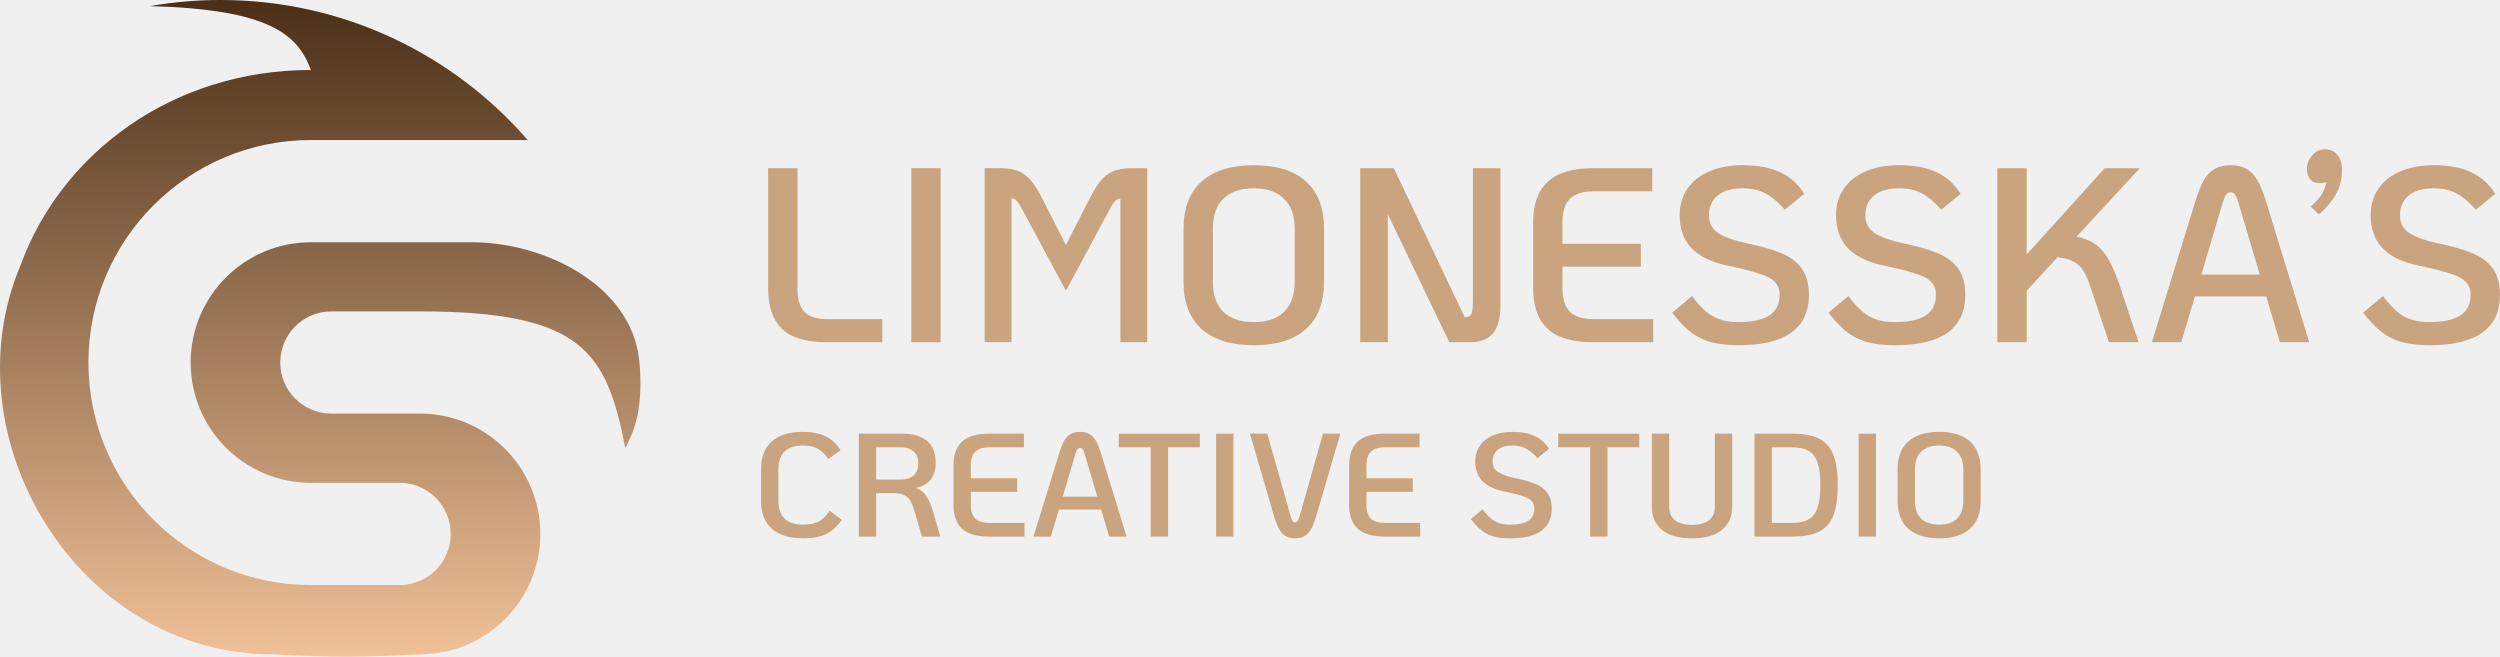
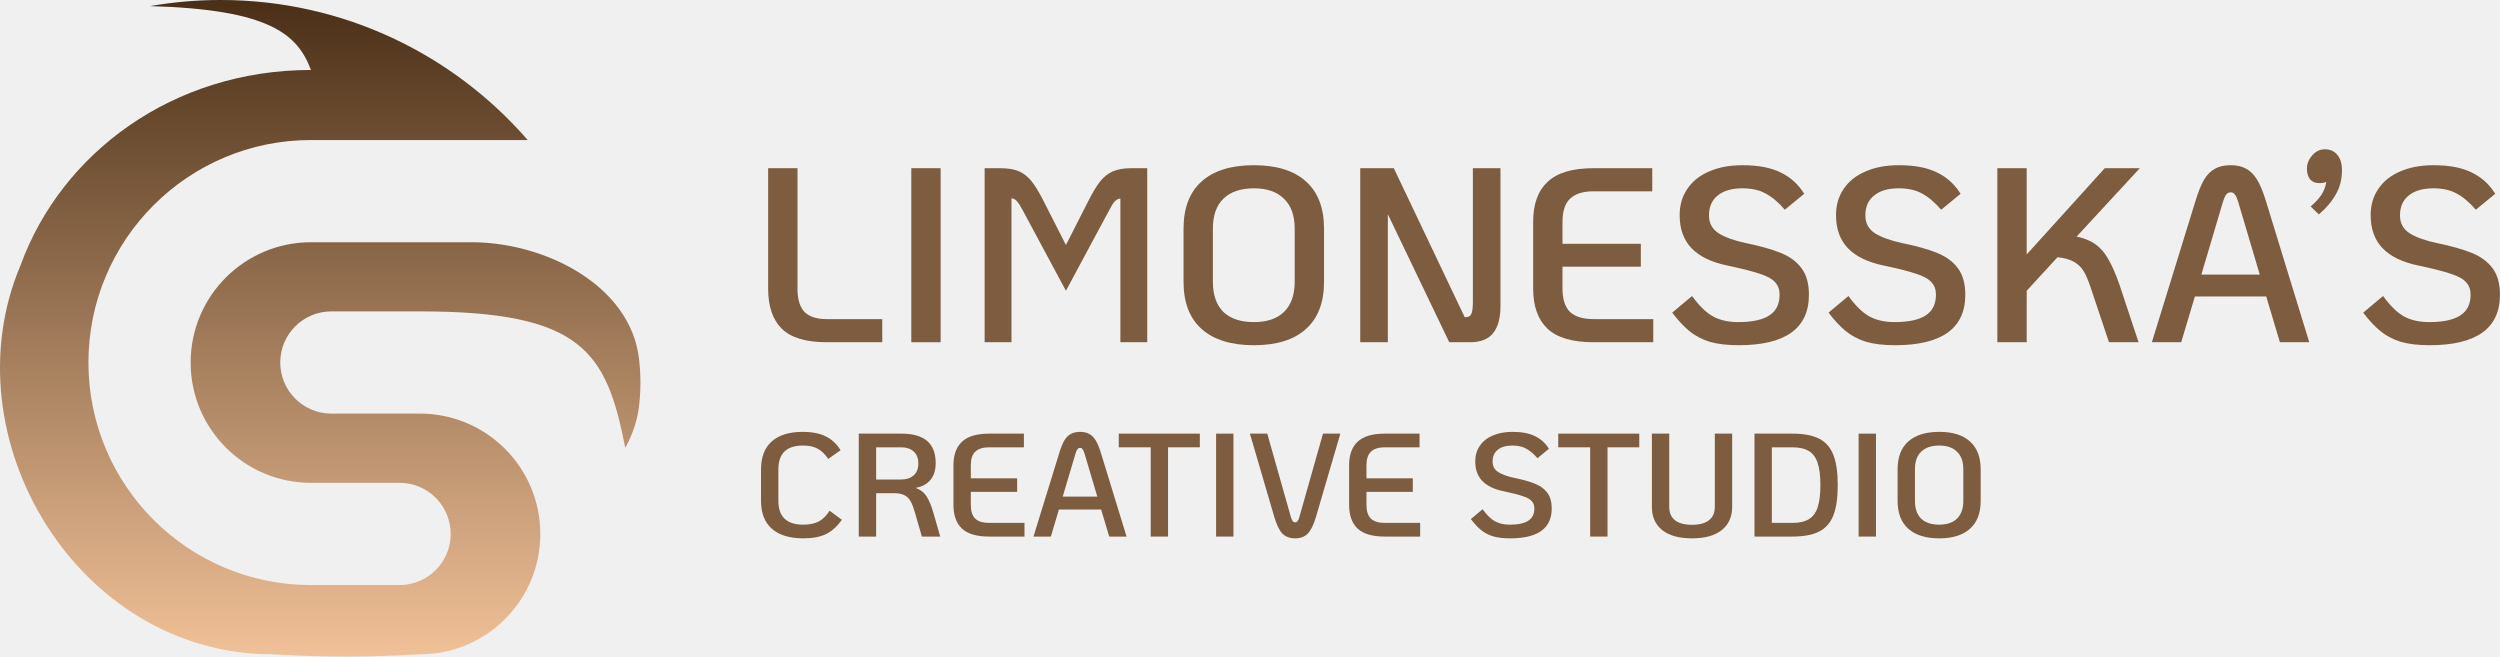
<svg xmlns="http://www.w3.org/2000/svg" width="14369" height="3774" viewBox="0 0 14369 3774" fill="none">
  <g clip-path="url(#clip0_681_2)">
    <path fill-rule="evenodd" clip-rule="evenodd" d="M3672.56 2337.69C3662.3 2421.85 3632.5 2503.79 3593.94 2574.59C3485.62 2023.12 3349.95 1789.72 2413.61 1789.72H1904.52C1742.27 1789.72 1610.75 1921.23 1610.75 2083.47C1610.75 2245.7 1742.27 2377.21 1904.52 2377.21H2413.61C2795.7 2377.21 3105.45 2686.94 3105.45 3069.01C3105.45 3451.08 2795.7 3760.81 2413.61 3760.81C2095.4 3777.59 1902.58 3779.19 1564.76 3760.81C445.608 3760.81 -300.801 2516.61 117.954 1524.81C353.503 878.037 994.989 402.166 1787.19 402.166C1710.18 197.612 1551.55 53.943 861.842 35.141C993.728 12.044 1129.42 0 1267.93 0C1972.62 0 2604.49 311.759 3033.12 804.867H1787.19C1080.83 804.867 508.229 1377.44 508.229 2083.73C508.229 2790.03 1080.83 3362.6 1787.19 3362.6H2296.55C2458.79 3362.6 2590.32 3231.09 2590.32 3068.86C2590.32 2906.62 2458.79 2775.11 2296.55 2775.11H1787.19C1405.33 2775.11 1095.77 2465.57 1095.77 2083.73C1095.77 1701.9 1405.33 1392.36 1787.19 1392.36H2711.39C3134.13 1392.36 3622.97 1640.75 3672.56 2060.54C3683.3 2151.43 3684.31 2241.33 3672.56 2337.69Z" fill="url(#paint0_linear_681_2)" />
-     <path d="M13964.2 1984.15C13898.5 1984.15 13842.8 1977.48 13797.1 1964.14C13752.3 1949.85 13713.7 1929.37 13681.3 1902.69C13648.9 1876.02 13616 1840.77 13582.7 1796.95L13697 1701.2C13736.1 1755.51 13775.1 1794.09 13814.2 1816.95C13854.2 1839.82 13903.8 1851.25 13962.8 1851.25C14042.8 1851.25 14102.4 1838.39 14141.4 1812.67C14180.5 1786.94 14200 1747.41 14200 1694.06C14200 1664.53 14191.5 1640.71 14174.3 1622.61C14158.1 1603.55 14129.1 1587.36 14087.1 1574.02C14046.2 1559.73 13984.7 1544.01 13902.8 1526.86C13809.4 1507.81 13739.9 1474.47 13694.2 1426.83C13648.4 1379.2 13625.6 1315.85 13625.6 1236.78C13625.6 1178.66 13640.3 1128.17 13669.9 1085.3C13699.4 1041.48 13741.3 1008.14 13795.6 985.272C13849.9 961.455 13913.8 949.547 13987.1 949.547C14076.7 949.547 14149.5 963.361 14205.7 990.988C14262.9 1018.62 14308.2 1059.58 14341.5 1113.88L14230 1205.34C14192.9 1162.47 14156.2 1131.51 14120 1112.45C14084.8 1092.45 14040 1082.44 13985.7 1082.44C13924.7 1082.44 13877.6 1096.26 13844.2 1123.89C13810.9 1150.56 13794.2 1188.67 13794.2 1238.21C13794.2 1282.98 13812.8 1317.28 13849.9 1341.09C13887.1 1363.96 13938.5 1382.54 14004.3 1396.83C14089 1413.97 14156.7 1433.03 14207.2 1453.99C14257.7 1473.99 14297.2 1503.05 14325.8 1541.15C14354.4 1579.26 14368.7 1630.23 14368.7 1694.06C14368.7 1887.45 14233.9 1984.15 13964.2 1984.15Z" fill="#C9A47E" />
-     <path d="M13362.1 858.094C13392.6 858.094 13416.4 868.573 13433.6 889.532C13451.7 910.491 13460.7 940.023 13460.7 978.13C13460.7 1029.57 13449.3 1075.3 13426.4 1115.31C13404.5 1155.33 13371.7 1194.39 13327.8 1232.49L13280.7 1186.76C13308.3 1162.95 13329.3 1140.08 13343.6 1118.17C13357.8 1095.31 13366.9 1071.02 13370.7 1045.29C13361.2 1050.06 13347.4 1052.44 13329.3 1052.44C13307.4 1052.44 13290.2 1045.29 13277.8 1031C13265.4 1015.76 13259.2 995.278 13259.2 969.556C13259.2 941.929 13269.2 916.683 13289.3 893.819C13309.3 870.002 13333.6 858.094 13362.1 858.094Z" fill="#C9A47E" />
-     <path d="M13025.4 1704.06H12615.3L12536.7 1967H12368.1L12618.2 1156.75C12634.4 1103.4 12651 1061.96 12668.2 1032.43C12686.3 1002.9 12707.3 981.938 12731.1 969.553C12754.9 956.216 12784.9 949.547 12821.1 949.547C12856.3 949.547 12885.9 956.216 12909.7 969.553C12933.5 981.938 12954.5 1002.9 12972.6 1032.43C12990.7 1061.96 13007.8 1103.4 13024 1156.75L13272.7 1967H13104L13025.4 1704.06ZM12988.3 1578.31L12864 1159.61C12858.2 1140.56 12852.1 1126.74 12845.4 1118.17C12839.7 1109.6 12831.6 1105.31 12821.1 1105.31C12810.6 1105.31 12802 1109.6 12795.4 1118.17C12788.7 1126.74 12782.5 1140.56 12776.8 1159.61L12652.5 1578.31H12988.3Z" fill="#C9A47E" />
-     <path d="M11935.8 1359.67C11980.6 1369.2 12017.3 1384.44 12045.8 1405.4C12074.4 1426.36 12098.7 1454.94 12118.7 1491.14C12139.7 1527.34 12160.6 1575.45 12181.6 1635.47L12291.6 1967H12121.6L12015.8 1651.19C12002.5 1611.18 11989.1 1580.21 11975.8 1558.3C11962.5 1536.39 11944.4 1518.77 11921.5 1505.43C11898.6 1492.09 11866.7 1483.04 11825.8 1478.28L11648.6 1671.19V1967H11479.9V966.695H11648.6V1462.56L12097.3 966.695H12298.8L11935.8 1359.67Z" fill="#C9A47E" />
-     <path d="M10891.3 1984.15C10825.6 1984.15 10769.9 1977.48 10724.1 1964.14C10679.4 1949.85 10640.8 1929.37 10608.4 1902.69C10576 1876.02 10543.1 1840.77 10509.8 1796.95L10624.1 1701.2C10663.2 1755.51 10702.2 1794.09 10741.3 1816.95C10781.3 1839.82 10830.8 1851.25 10889.9 1851.25C10969.9 1851.25 11029.5 1838.39 11068.5 1812.67C11107.6 1786.94 11127.1 1747.41 11127.1 1694.06C11127.1 1664.53 11118.5 1640.71 11101.4 1622.61C11085.2 1603.55 11056.1 1587.36 11014.2 1574.02C10973.3 1559.73 10911.8 1544.01 10829.9 1526.86C10736.5 1507.81 10667 1474.47 10621.2 1426.83C10575.5 1379.2 10552.7 1315.85 10552.7 1236.78C10552.7 1178.66 10567.4 1128.17 10597 1085.3C10626.5 1041.48 10668.4 1008.14 10722.7 985.272C10777 961.455 10840.8 949.547 10914.2 949.547C11003.7 949.547 11076.6 963.361 11132.8 990.988C11190 1018.62 11235.2 1059.58 11268.6 1113.88L11157.1 1205.34C11120 1162.47 11083.3 1131.51 11047.1 1112.45C11011.8 1092.45 10967.1 1082.44 10912.8 1082.44C10851.8 1082.44 10804.6 1096.26 10771.3 1123.89C10737.9 1150.56 10721.3 1188.67 10721.3 1238.21C10721.3 1282.98 10739.9 1317.28 10777 1341.09C10814.2 1363.96 10865.6 1382.54 10931.3 1396.83C11016.1 1413.97 11083.8 1433.03 11134.3 1453.99C11184.7 1473.99 11224.3 1503.05 11252.9 1541.15C11281.4 1579.26 11295.7 1630.23 11295.7 1694.06C11295.7 1887.45 11160.9 1984.15 10891.3 1984.15Z" fill="#C9A47E" />
-     <path d="M9992.62 1984.15C9926.89 1984.15 9871.16 1977.48 9825.43 1964.14C9780.65 1949.85 9742.07 1929.37 9709.68 1902.69C9677.29 1876.02 9644.42 1840.77 9611.08 1796.95L9725.4 1701.2C9764.46 1755.51 9803.52 1794.09 9842.58 1816.95C9882.59 1839.82 9932.13 1851.25 9991.19 1851.25C10071.2 1851.25 10130.8 1838.39 10169.8 1812.67C10208.9 1786.94 10228.4 1747.41 10228.4 1694.06C10228.4 1664.53 10219.8 1640.71 10202.7 1622.61C10186.5 1603.55 10157.4 1587.36 10115.5 1574.02C10074.6 1559.73 10013.1 1544.01 9931.17 1526.86C9837.81 1507.81 9768.27 1474.47 9722.54 1426.83C9676.81 1379.2 9653.95 1315.85 9653.95 1236.78C9653.95 1178.66 9668.71 1128.17 9698.25 1085.3C9727.78 1041.48 9769.7 1008.14 9824 985.272C9878.3 961.455 9942.13 949.547 10015.5 949.547C10105 949.547 10177.9 963.361 10234.1 990.988C10291.3 1018.62 10336.5 1059.58 10369.9 1113.88L10258.4 1205.34C10221.3 1162.47 10184.6 1131.51 10148.4 1112.45C10113.1 1092.45 10068.4 1082.44 10014.1 1082.44C9953.09 1082.44 9905.93 1096.26 9872.59 1123.89C9839.24 1150.56 9822.57 1188.67 9822.57 1238.21C9822.57 1282.98 9841.15 1317.28 9878.3 1341.09C9915.46 1363.96 9966.9 1382.54 10032.6 1396.83C10117.4 1413.97 10185.1 1433.03 10235.6 1453.99C10286 1473.99 10325.6 1503.05 10354.2 1541.15C10382.7 1579.26 10397 1630.23 10397 1694.06C10397 1887.45 10262.2 1984.15 9992.62 1984.15Z" fill="#C9A47E" />
-     <path d="M9159.29 1967C9038.31 1967 8950.18 1941.28 8894.93 1889.83C8839.67 1837.44 8812.05 1760.75 8812.05 1659.76V1273.93C8812.05 1172.95 8839.67 1096.73 8894.93 1045.29C8950.18 992.894 9038.31 966.695 9159.29 966.695H9496.54V1099.59H9159.29C9098.32 1099.59 9053.07 1113.88 9023.54 1142.46C8994.96 1170.09 8980.67 1213.91 8980.67 1273.93V1401.11H9430.81V1532.58H8980.67V1659.76C8980.67 1719.78 8994.96 1764.08 9023.54 1792.66C9053.07 1820.29 9098.32 1834.1 9159.29 1834.1H9502.26V1967H9159.29Z" fill="#C9A47E" />
-     <path d="M8624.08 966.695V1759.79C8624.08 1828.38 8609.79 1880.31 8581.21 1915.55C8553.59 1949.85 8509.29 1967 8448.32 1967H8329.71L7976.74 1231.06V1967H7818.12V966.695H8011.04L8418.31 1822.67H8425.45C8440.69 1822.67 8451.17 1816.48 8456.89 1804.09C8462.61 1790.75 8465.46 1767.89 8465.46 1735.5V966.695H8624.08Z" fill="#C9A47E" />
-     <path d="M7206.99 1984.15C7076.47 1984.15 6976.44 1953.18 6906.9 1891.26C6837.35 1829.34 6802.58 1738.83 6802.58 1619.75V1313.94C6802.58 1194.86 6837.35 1104.36 6906.9 1042.43C6976.44 980.509 7076.47 949.547 7206.99 949.547C7337.5 949.547 7437.06 980.509 7505.65 1042.43C7575.19 1104.36 7609.97 1194.86 7609.97 1313.94V1619.75C7609.97 1738.83 7575.19 1829.34 7505.65 1891.26C7437.06 1953.18 7337.5 1984.15 7206.99 1984.15ZM7206.99 1851.25C7282.25 1851.25 7339.88 1831.72 7379.9 1792.66C7420.86 1752.65 7441.34 1695.01 7441.34 1619.75V1313.94C7441.34 1238.68 7420.86 1181.52 7379.9 1142.46C7339.88 1102.45 7282.25 1082.44 7206.99 1082.44C7130.77 1082.44 7072.18 1102.45 7031.22 1142.46C6991.21 1181.52 6971.2 1238.68 6971.2 1313.94V1619.75C6971.2 1695.01 6991.21 1752.65 7031.22 1792.66C7072.18 1831.72 7130.77 1851.25 7206.99 1851.25Z" fill="#C9A47E" />
-     <path d="M5659.27 966.695H5749.29C5794.07 966.695 5830.27 972.888 5857.9 985.272C5885.52 997.657 5909.82 1017.19 5930.78 1043.86C5951.74 1070.54 5975.08 1109.6 6000.8 1161.04L6126.55 1408.26L6252.3 1161.04C6278.02 1109.6 6301.36 1070.54 6322.32 1043.86C6343.28 1017.19 6367.58 997.657 6395.2 985.272C6422.83 972.888 6459.03 966.695 6503.81 966.695H6593.83V1967H6439.5V1141.03C6427.12 1141.99 6416.16 1147.7 6406.63 1158.18C6398.06 1167.71 6387.58 1184.38 6375.2 1208.2L6126.55 1671.19L5877.9 1208.2C5864.57 1183.43 5853.61 1166.28 5845.04 1156.75C5836.46 1146.27 5825.98 1140.56 5813.6 1139.6V1967H5659.27V966.695Z" fill="#C9A47E" />
-     <path d="M5237.82 966.695H5406.44V1967H5237.82V966.695Z" fill="#C9A47E" />
-     <path d="M4750.84 1967C4632.71 1967 4546.97 1941.28 4493.62 1889.83C4441.22 1837.44 4415.02 1760.75 4415.02 1659.76V966.695H4583.65V1659.76C4583.65 1719.78 4596.98 1764.08 4623.66 1792.66C4651.29 1820.29 4693.68 1834.1 4750.84 1834.1H5070.94V1967H4750.84Z" fill="#C9A47E" />
-     <path d="M11145.8 3094.14C11068.6 3094.14 11009.4 3075.83 10968.3 3039.2C10927.1 3002.57 10906.6 2949.04 10906.6 2878.6V2697.72C10906.6 2627.28 10927.1 2573.75 10968.3 2537.12C11009.4 2500.49 11068.6 2482.18 11145.8 2482.18C11223 2482.18 11281.8 2500.49 11322.4 2537.12C11363.6 2573.75 11384.1 2627.28 11384.1 2697.72V2878.6C11384.1 2949.04 11363.6 3002.57 11322.4 3039.2C11281.8 3075.83 11223 3094.14 11145.8 3094.14ZM11145.8 3015.53C11190.3 3015.53 11224.4 3003.98 11248 2980.88C11272.3 2957.21 11284.4 2923.12 11284.4 2878.6V2697.72C11284.4 2653.2 11272.3 2619.39 11248 2596.29C11224.4 2572.62 11190.3 2560.79 11145.8 2560.79C11100.7 2560.79 11066 2572.62 11041.8 2596.29C11018.1 2619.39 11006.3 2653.2 11006.3 2697.72V2878.6C11006.3 2923.12 11018.1 2957.21 11041.8 2980.88C11066 3003.98 11100.7 3015.53 11145.8 3015.53Z" fill="#C9A47E" />
-     <path d="M10682.6 2492.33H10782.4V3084H10682.6V2492.33Z" fill="#C9A47E" />
-     <path d="M10084.2 2492.33H10301.4C10366.2 2492.33 10417.5 2501.91 10455.3 2521.07C10493 2540.23 10520.3 2571.22 10537.2 2614.04C10554.1 2656.31 10562.6 2714.35 10562.6 2788.17C10562.6 2861.98 10554.1 2920.31 10537.2 2963.13C10520.3 3005.4 10493 3036.11 10455.3 3055.27C10417.5 3074.42 10366.2 3084 10301.4 3084H10084.2V2492.33ZM10301.4 3005.4C10341.4 3005.4 10373 2998.35 10396.1 2984.26C10419.8 2970.18 10436.7 2947.64 10446.8 2916.64C10457.5 2885.09 10462.9 2842.26 10462.9 2788.17C10462.9 2734.07 10457.5 2691.53 10446.8 2660.53C10436.7 2628.98 10419.8 2606.16 10396.1 2592.07C10373 2577.98 10341.4 2570.94 10301.4 2570.94H10183.9V3005.4H10301.4Z" fill="#C9A47E" />
-     <path d="M9725.08 3094.15C9650.7 3094.15 9593.5 3078.37 9553.5 3046.81C9514.05 3014.69 9494.33 2970.18 9494.33 2913.26V2492.33H9594.07V2913.26C9594.07 2947.07 9605.06 2972.71 9627.03 2990.18C9649.57 3007.65 9682.26 3016.38 9725.08 3016.38C9767.91 3016.38 9800.31 3007.65 9822.29 2990.18C9844.83 2972.71 9856.1 2947.07 9856.1 2913.26V2492.33H9955.83V2913.26C9955.83 2970.18 9935.83 3014.69 9895.82 3046.81C9856.38 3078.37 9799.46 3094.15 9725.08 3094.15Z" fill="#C9A47E" />
-     <path d="M9139.59 2570.94H8956.17V2492.33H9421.9V2570.94H9239.33V3084H9139.59V2570.94Z" fill="#C9A47E" />
-     <path d="M8679.46 3094.14C8640.58 3094.14 8607.62 3090.2 8580.57 3082.31C8554.08 3073.86 8531.26 3061.74 8512.1 3045.96C8492.94 3030.18 8473.5 3009.33 8453.78 2983.41L8521.4 2926.78C8544.5 2958.9 8567.61 2981.72 8590.71 2995.25C8614.38 3008.77 8643.68 3015.53 8678.62 3015.53C8725.95 3015.53 8761.17 3007.93 8784.27 2992.71C8807.38 2977.5 8818.93 2954.11 8818.93 2922.56C8818.93 2905.09 8813.86 2891 8803.71 2880.29C8794.14 2869.02 8776.95 2859.44 8752.15 2851.55C8727.92 2843.1 8691.58 2833.8 8643.12 2823.66C8587.89 2812.39 8546.76 2792.67 8519.71 2764.49C8492.66 2736.32 8479.14 2698.85 8479.14 2652.08C8479.14 2617.7 8487.87 2587.84 8505.34 2562.48C8522.81 2536.56 8547.6 2516.83 8579.72 2503.31C8611.84 2489.22 8649.6 2482.18 8692.99 2482.18C8745.96 2482.18 8789.06 2490.35 8822.31 2506.69C8856.12 2523.03 8882.89 2547.26 8902.61 2579.38L8836.68 2633.48C8814.7 2608.12 8793.01 2589.81 8771.6 2578.54C8750.75 2566.7 8724.26 2560.79 8692.14 2560.79C8656.08 2560.79 8628.18 2568.96 8608.46 2585.3C8588.74 2601.08 8578.88 2623.62 8578.88 2652.92C8578.88 2679.4 8589.87 2699.69 8611.84 2713.78C8633.82 2727.3 8664.25 2738.29 8703.13 2746.74C8753.28 2756.89 8793.29 2768.16 8823.16 2780.55C8853.02 2792.39 8876.41 2809.57 8893.31 2832.11C8910.22 2854.65 8918.67 2884.8 8918.67 2922.56C8918.67 3036.95 8838.93 3094.14 8679.46 3094.14Z" fill="#C9A47E" />
-     <path d="M7959.56 3084C7888 3084 7835.87 3068.79 7803.19 3038.36C7770.51 3007.37 7754.16 2962.01 7754.16 2902.27V2674.06C7754.16 2614.33 7770.51 2569.25 7803.19 2538.82C7835.87 2507.82 7888 2492.33 7959.56 2492.33H8159.04V2570.94H7959.56C7923.5 2570.94 7896.73 2579.39 7879.26 2596.29C7862.36 2612.64 7853.9 2638.56 7853.9 2674.06V2749.28H8120.16V2827.05H7853.9V2902.27C7853.9 2937.78 7862.36 2963.98 7879.26 2980.88C7896.73 2997.22 7923.5 3005.4 7959.56 3005.4H8162.42V3084H7959.56Z" fill="#C9A47E" />
-     <path d="M7444.29 3094.15C7413.3 3094.15 7388.79 3085.13 7370.75 3067.1C7353.29 3049.07 7337.79 3017.23 7324.26 2971.59L7183.95 2492.33H7283.69L7418.93 2969.89C7422.31 2981.16 7425.69 2989.34 7429.08 2994.41C7433.02 2999.48 7438.09 3002.01 7444.29 3002.01C7449.93 3002.01 7454.72 2999.48 7458.66 2994.41C7462.6 2989.34 7465.99 2981.16 7468.8 2969.89L7604.04 2492.33H7703.78L7563.47 2971.59C7549.95 3017.23 7534.17 3049.07 7516.14 3067.1C7498.67 3085.13 7474.72 3094.15 7444.29 3094.15Z" fill="#C9A47E" />
-     <path d="M6989.61 2492.33H7089.35V3084H6989.61V2492.33Z" fill="#C9A47E" />
-     <path d="M6613.75 2570.94H6430.33V2492.33H6896.06V2570.94H6713.49V3084H6613.75V2570.94Z" fill="#C9A47E" />
-     <path d="M6328.83 2928.47H6086.24L6039.76 3084H5940.02L6087.93 2604.74C6097.51 2573.18 6107.38 2548.67 6117.52 2531.2C6128.22 2513.74 6140.62 2501.34 6154.71 2494.01C6168.8 2486.12 6186.55 2482.18 6207.96 2482.18C6228.81 2482.18 6246.28 2486.12 6260.37 2494.01C6274.45 2501.34 6286.85 2513.74 6297.56 2531.2C6308.26 2548.67 6318.41 2573.18 6327.99 2604.74L6475.06 3084H6375.32L6328.83 2928.47ZM6306.85 2854.09L6233.32 2606.43C6229.94 2595.16 6226.27 2586.99 6222.33 2581.92C6218.95 2576.85 6214.16 2574.31 6207.96 2574.31C6201.76 2574.31 6196.69 2576.85 6192.75 2581.92C6188.8 2586.99 6185.14 2595.16 6181.76 2606.43L6108.22 2854.09H6306.85Z" fill="#C9A47E" />
-     <path d="M5685.47 3084C5613.91 3084 5561.79 3068.79 5529.1 3038.36C5496.42 3007.37 5480.08 2962.01 5480.08 2902.27V2674.06C5480.08 2614.33 5496.42 2569.25 5529.1 2538.82C5561.79 2507.82 5613.91 2492.33 5685.47 2492.33H5884.95V2570.94H5685.47C5649.41 2570.94 5622.64 2579.39 5605.18 2596.29C5588.27 2612.64 5579.82 2638.56 5579.82 2674.06V2749.28H5846.07V2827.05H5579.82V2902.27C5579.82 2937.78 5588.27 2963.98 5605.18 2980.88C5622.64 2997.22 5649.41 3005.4 5685.47 3005.4H5888.33V3084H5685.47Z" fill="#C9A47E" />
-     <path d="M5404.19 3084H5298.53L5258.81 2946.23C5250.92 2918.62 5242.75 2897.2 5234.3 2881.99C5225.84 2866.21 5214.01 2854.38 5198.79 2846.49C5184.14 2838.6 5164.14 2834.65 5138.78 2834.65H5035.66V3084H4935.92V2492.33H5180.2C5246.69 2492.33 5296.28 2506.42 5328.96 2534.59C5361.65 2562.77 5377.99 2605.31 5377.99 2662.22C5377.99 2702.23 5367.84 2734.35 5347.56 2758.58C5327.27 2782.81 5298.82 2798.03 5262.19 2804.23C5289.8 2813.81 5310.93 2830.15 5325.58 2853.25C5340.23 2876.35 5353.19 2907.35 5364.46 2946.23L5404.19 3084ZM5180.2 2756.05C5209.5 2756.05 5233.17 2748.16 5251.2 2732.38C5269.23 2716.6 5278.25 2693.78 5278.25 2663.91C5278.25 2633.48 5269.23 2610.38 5251.2 2594.6C5233.17 2578.83 5209.5 2570.94 5180.2 2570.94H5035.66V2756.05H5180.2Z" fill="#C9A47E" />
-     <path d="M4617.46 3094.14C4538.57 3094.14 4478.27 3075.83 4436.57 3039.2C4394.87 3002.57 4374.02 2949.04 4374.02 2878.6V2697.72C4374.02 2627.28 4394.59 2573.75 4435.73 2537.12C4476.86 2500.49 4536.31 2482.18 4614.07 2482.18C4667.61 2482.18 4711.84 2490.91 4746.78 2508.38C4781.72 2525.85 4809.89 2552.34 4831.3 2587.84L4760.3 2637.71C4742.27 2610.66 4722.27 2591.22 4700.29 2579.38C4678.88 2566.99 4650.42 2560.79 4614.92 2560.79C4520.82 2560.79 4473.76 2606.43 4473.76 2697.72V2878.6C4473.76 2969.89 4521.38 3015.53 4616.61 3015.53C4654.36 3015.53 4684.79 3009.05 4707.9 2996.09C4731 2983.13 4751.01 2962.85 4767.91 2935.23L4838.91 2987.64C4812.43 3024.83 4782.56 3051.88 4749.31 3068.78C4716.07 3085.69 4672.12 3094.14 4617.46 3094.14Z" fill="#C9A47E" />
+     <path d="M13964.2 1984.15C13898.5 1984.15 13842.8 1977.48 13797.1 1964.14C13752.3 1949.85 13713.7 1929.37 13681.3 1902.69C13648.9 1876.02 13616 1840.77 13582.7 1796.95L13697 1701.2C13736.1 1755.51 13775.1 1794.09 13814.2 1816.95C13854.2 1839.82 13903.8 1851.25 13962.8 1851.25C14042.8 1851.25 14102.4 1838.39 14141.4 1812.67C14180.5 1786.94 14200 1747.41 14200 1694.06C14200 1664.53 14191.5 1640.71 14174.3 1622.61C14158.1 1603.55 14129.1 1587.36 14087.1 1574.02C14046.2 1559.73 13984.7 1544.01 13902.8 1526.86C13809.4 1507.81 13739.9 1474.47 13694.2 1426.83C13648.4 1379.2 13625.6 1315.85 13625.6 1236.78C13625.6 1178.66 13640.3 1128.17 13669.9 1085.3C13699.4 1041.48 13741.3 1008.14 13795.6 985.272C13849.9 961.455 13913.8 949.547 13987.1 949.547C14076.7 949.547 14149.5 963.361 14205.7 990.988C14262.9 1018.62 14308.2 1059.58 14341.5 1113.88L14230 1205.34C14192.9 1162.47 14156.2 1131.51 14120 1112.45C14084.8 1092.45 14040 1082.44 13985.7 1082.44C13924.7 1082.44 13877.6 1096.26 13844.2 1123.89C13810.9 1150.56 13794.2 1188.67 13794.2 1238.21C13794.2 1282.98 13812.8 1317.28 13849.9 1341.09C13887.1 1363.96 13938.5 1382.54 14004.3 1396.83C14089 1413.97 14156.7 1433.03 14207.2 1453.99C14257.7 1473.99 14297.2 1503.05 14325.8 1541.15C14354.4 1579.26 14368.7 1630.23 14368.7 1694.06C14368.7 1887.45 14233.9 1984.15 13964.2 1984.15Z" fill="#7D5C3F" />
+     <path d="M13362.1 858.094C13392.6 858.094 13416.4 868.573 13433.6 889.532C13451.7 910.491 13460.7 940.023 13460.7 978.13C13460.7 1029.57 13449.3 1075.3 13426.4 1115.31C13404.5 1155.33 13371.7 1194.39 13327.8 1232.49L13280.7 1186.76C13308.3 1162.95 13329.3 1140.08 13343.6 1118.17C13357.8 1095.31 13366.9 1071.02 13370.7 1045.29C13361.2 1050.06 13347.4 1052.44 13329.3 1052.44C13307.4 1052.44 13290.2 1045.29 13277.8 1031C13265.4 1015.76 13259.2 995.278 13259.2 969.556C13259.2 941.929 13269.2 916.683 13289.3 893.819C13309.3 870.002 13333.6 858.094 13362.1 858.094Z" fill="#7D5C3F" />
+     <path d="M13025.4 1704.06H12615.3L12536.7 1967H12368.1L12618.2 1156.75C12634.4 1103.4 12651 1061.96 12668.2 1032.43C12686.3 1002.9 12707.3 981.938 12731.1 969.553C12754.9 956.216 12784.9 949.547 12821.1 949.547C12856.3 949.547 12885.9 956.216 12909.7 969.553C12933.5 981.938 12954.5 1002.9 12972.6 1032.43C12990.7 1061.96 13007.8 1103.4 13024 1156.75L13272.7 1967H13104L13025.4 1704.06ZM12988.3 1578.31L12864 1159.61C12858.2 1140.56 12852.1 1126.74 12845.4 1118.17C12839.7 1109.6 12831.6 1105.31 12821.1 1105.31C12810.6 1105.31 12802 1109.6 12795.4 1118.17C12788.7 1126.74 12782.5 1140.56 12776.8 1159.61L12652.5 1578.31H12988.3Z" fill="#7D5C3F" />
+     <path d="M11935.8 1359.67C11980.6 1369.2 12017.3 1384.44 12045.8 1405.4C12074.4 1426.36 12098.7 1454.94 12118.7 1491.14C12139.7 1527.34 12160.6 1575.45 12181.6 1635.47L12291.6 1967H12121.6L12015.8 1651.19C12002.5 1611.18 11989.1 1580.21 11975.8 1558.3C11962.5 1536.39 11944.4 1518.77 11921.5 1505.43C11898.6 1492.09 11866.7 1483.04 11825.8 1478.28L11648.6 1671.19V1967H11479.9V966.695H11648.6V1462.56L12097.3 966.695H12298.8L11935.8 1359.67Z" fill="#7D5C3F" />
+     <path d="M10891.3 1984.15C10825.6 1984.15 10769.9 1977.48 10724.1 1964.14C10679.4 1949.85 10640.8 1929.37 10608.4 1902.69C10576 1876.02 10543.1 1840.77 10509.8 1796.95L10624.1 1701.2C10663.2 1755.51 10702.2 1794.09 10741.3 1816.95C10781.3 1839.82 10830.8 1851.25 10889.9 1851.25C10969.9 1851.25 11029.5 1838.39 11068.5 1812.67C11107.6 1786.94 11127.1 1747.41 11127.1 1694.06C11127.1 1664.53 11118.5 1640.71 11101.4 1622.61C11085.2 1603.55 11056.1 1587.36 11014.2 1574.02C10973.3 1559.73 10911.8 1544.01 10829.9 1526.86C10736.5 1507.81 10667 1474.47 10621.2 1426.83C10575.5 1379.2 10552.7 1315.85 10552.7 1236.78C10552.7 1178.66 10567.4 1128.17 10597 1085.3C10626.5 1041.48 10668.4 1008.14 10722.7 985.272C10777 961.455 10840.8 949.547 10914.2 949.547C11003.7 949.547 11076.6 963.361 11132.8 990.988C11190 1018.62 11235.2 1059.58 11268.6 1113.88L11157.1 1205.34C11120 1162.47 11083.3 1131.51 11047.1 1112.45C11011.8 1092.45 10967.1 1082.44 10912.8 1082.44C10851.8 1082.44 10804.6 1096.26 10771.3 1123.89C10737.9 1150.56 10721.3 1188.67 10721.3 1238.21C10721.3 1282.98 10739.9 1317.28 10777 1341.09C10814.2 1363.96 10865.6 1382.54 10931.3 1396.83C11016.1 1413.97 11083.8 1433.03 11134.3 1453.99C11184.7 1473.99 11224.3 1503.05 11252.9 1541.15C11281.4 1579.26 11295.7 1630.23 11295.7 1694.06C11295.7 1887.45 11160.9 1984.15 10891.3 1984.15Z" fill="#7D5C3F" />
+     <path d="M9992.62 1984.15C9926.89 1984.15 9871.16 1977.48 9825.43 1964.14C9780.65 1949.85 9742.07 1929.37 9709.68 1902.69C9677.29 1876.02 9644.42 1840.77 9611.08 1796.95L9725.4 1701.2C9764.46 1755.51 9803.52 1794.09 9842.58 1816.95C9882.59 1839.82 9932.13 1851.25 9991.19 1851.25C10071.2 1851.25 10130.8 1838.39 10169.8 1812.67C10208.9 1786.94 10228.4 1747.41 10228.4 1694.06C10228.4 1664.53 10219.8 1640.71 10202.7 1622.61C10186.5 1603.55 10157.4 1587.36 10115.5 1574.02C10074.6 1559.73 10013.1 1544.01 9931.17 1526.86C9837.81 1507.81 9768.27 1474.47 9722.54 1426.83C9676.81 1379.2 9653.95 1315.85 9653.95 1236.78C9653.95 1178.66 9668.71 1128.17 9698.25 1085.3C9727.78 1041.48 9769.7 1008.14 9824 985.272C9878.3 961.455 9942.13 949.547 10015.5 949.547C10105 949.547 10177.9 963.361 10234.1 990.988C10291.3 1018.62 10336.5 1059.58 10369.9 1113.88L10258.4 1205.34C10221.3 1162.47 10184.6 1131.51 10148.4 1112.45C10113.1 1092.45 10068.4 1082.44 10014.1 1082.44C9953.09 1082.44 9905.93 1096.26 9872.59 1123.89C9839.24 1150.56 9822.57 1188.67 9822.57 1238.21C9822.57 1282.98 9841.15 1317.28 9878.3 1341.09C9915.46 1363.96 9966.9 1382.54 10032.6 1396.83C10117.4 1413.97 10185.1 1433.03 10235.6 1453.99C10286 1473.99 10325.6 1503.05 10354.2 1541.15C10382.7 1579.26 10397 1630.23 10397 1694.06C10397 1887.45 10262.2 1984.15 9992.62 1984.15Z" fill="#7D5C3F" />
+     <path d="M9159.29 1967C9038.31 1967 8950.18 1941.28 8894.93 1889.83C8839.67 1837.44 8812.05 1760.75 8812.05 1659.76V1273.93C8812.05 1172.95 8839.67 1096.73 8894.93 1045.29C8950.18 992.894 9038.31 966.695 9159.29 966.695H9496.54V1099.59H9159.29C9098.32 1099.59 9053.07 1113.88 9023.54 1142.46C8994.96 1170.09 8980.67 1213.91 8980.67 1273.93V1401.11H9430.81V1532.58H8980.67V1659.76C8980.67 1719.78 8994.96 1764.08 9023.54 1792.66C9053.07 1820.29 9098.32 1834.1 9159.29 1834.1H9502.26V1967H9159.29Z" fill="#7D5C3F" />
+     <path d="M8624.08 966.695V1759.79C8624.08 1828.38 8609.79 1880.31 8581.21 1915.55C8553.59 1949.85 8509.29 1967 8448.32 1967H8329.71L7976.74 1231.06V1967H7818.12V966.695H8011.04L8418.31 1822.67H8425.45C8440.69 1822.67 8451.17 1816.48 8456.89 1804.09C8462.61 1790.75 8465.46 1767.89 8465.46 1735.5V966.695H8624.08Z" fill="#7D5C3F" />
+     <path d="M7206.99 1984.15C7076.47 1984.15 6976.44 1953.18 6906.9 1891.26C6837.35 1829.34 6802.58 1738.83 6802.58 1619.75V1313.94C6802.58 1194.86 6837.35 1104.36 6906.9 1042.43C6976.44 980.509 7076.47 949.547 7206.99 949.547C7337.5 949.547 7437.06 980.509 7505.65 1042.43C7575.19 1104.36 7609.97 1194.86 7609.97 1313.94V1619.75C7609.97 1738.83 7575.19 1829.34 7505.65 1891.26C7437.06 1953.18 7337.5 1984.15 7206.99 1984.15ZM7206.99 1851.25C7282.25 1851.25 7339.88 1831.72 7379.9 1792.66C7420.86 1752.65 7441.34 1695.01 7441.34 1619.75V1313.94C7441.34 1238.68 7420.86 1181.52 7379.9 1142.46C7339.88 1102.45 7282.25 1082.44 7206.99 1082.44C7130.77 1082.44 7072.18 1102.45 7031.22 1142.46C6991.21 1181.52 6971.2 1238.68 6971.2 1313.94V1619.75C6971.2 1695.01 6991.21 1752.65 7031.22 1792.66C7072.18 1831.72 7130.77 1851.25 7206.99 1851.25Z" fill="#7D5C3F" />
+     <path d="M5659.27 966.695H5749.29C5794.07 966.695 5830.27 972.888 5857.9 985.272C5885.52 997.657 5909.82 1017.19 5930.78 1043.86C5951.74 1070.54 5975.08 1109.6 6000.8 1161.04L6126.55 1408.26L6252.3 1161.04C6278.02 1109.6 6301.36 1070.54 6322.32 1043.86C6343.28 1017.19 6367.58 997.657 6395.2 985.272C6422.83 972.888 6459.03 966.695 6503.81 966.695H6593.83V1967H6439.5V1141.03C6427.12 1141.99 6416.16 1147.7 6406.63 1158.18C6398.06 1167.71 6387.58 1184.38 6375.2 1208.2L6126.55 1671.19L5877.9 1208.2C5864.57 1183.43 5853.61 1166.28 5845.04 1156.75C5836.46 1146.27 5825.98 1140.56 5813.6 1139.6V1967H5659.27V966.695Z" fill="#7D5C3F" />
+     <path d="M5237.82 966.695H5406.44V1967H5237.82V966.695Z" fill="#7D5C3F" />
+     <path d="M4750.84 1967C4632.71 1967 4546.97 1941.28 4493.62 1889.83C4441.22 1837.44 4415.02 1760.75 4415.02 1659.76V966.695H4583.65V1659.76C4583.65 1719.78 4596.98 1764.08 4623.66 1792.66C4651.29 1820.29 4693.68 1834.1 4750.84 1834.1H5070.94V1967H4750.84Z" fill="#7D5C3F" />
+     <path d="M11145.8 3094.14C11068.6 3094.14 11009.4 3075.83 10968.3 3039.2C10927.1 3002.57 10906.6 2949.04 10906.6 2878.6V2697.72C10906.6 2627.28 10927.1 2573.75 10968.3 2537.12C11009.4 2500.49 11068.6 2482.18 11145.8 2482.18C11223 2482.18 11281.8 2500.49 11322.4 2537.12C11363.6 2573.75 11384.1 2627.28 11384.1 2697.72V2878.6C11384.1 2949.04 11363.6 3002.57 11322.4 3039.2C11281.8 3075.83 11223 3094.14 11145.8 3094.14ZM11145.8 3015.53C11190.3 3015.53 11224.4 3003.98 11248 2980.88C11272.3 2957.21 11284.4 2923.12 11284.4 2878.6V2697.72C11284.4 2653.2 11272.3 2619.39 11248 2596.29C11224.4 2572.62 11190.3 2560.79 11145.8 2560.79C11100.7 2560.79 11066 2572.62 11041.8 2596.29C11018.1 2619.39 11006.3 2653.2 11006.3 2697.72V2878.6C11006.3 2923.12 11018.1 2957.21 11041.8 2980.88C11066 3003.98 11100.7 3015.53 11145.8 3015.53Z" fill="#7D5C3F" />
+     <path d="M10682.6 2492.33H10782.4V3084H10682.6V2492.33Z" fill="#7D5C3F" />
+     <path d="M10084.2 2492.33H10301.4C10366.2 2492.33 10417.5 2501.91 10455.3 2521.07C10493 2540.23 10520.3 2571.22 10537.2 2614.04C10554.1 2656.31 10562.6 2714.35 10562.6 2788.17C10562.6 2861.98 10554.1 2920.31 10537.2 2963.13C10520.3 3005.4 10493 3036.11 10455.3 3055.27C10417.5 3074.42 10366.2 3084 10301.4 3084H10084.2V2492.33ZM10301.4 3005.4C10341.4 3005.4 10373 2998.35 10396.1 2984.26C10419.8 2970.18 10436.7 2947.64 10446.8 2916.64C10457.5 2885.09 10462.9 2842.26 10462.9 2788.17C10462.9 2734.07 10457.5 2691.53 10446.8 2660.53C10436.7 2628.98 10419.8 2606.16 10396.1 2592.07C10373 2577.98 10341.4 2570.94 10301.4 2570.94H10183.9V3005.4H10301.4Z" fill="#7D5C3F" />
+     <path d="M9725.08 3094.15C9650.7 3094.15 9593.5 3078.37 9553.5 3046.81C9514.05 3014.69 9494.33 2970.18 9494.33 2913.26V2492.33H9594.07V2913.26C9594.07 2947.07 9605.06 2972.71 9627.03 2990.18C9649.57 3007.65 9682.26 3016.38 9725.08 3016.38C9767.91 3016.38 9800.31 3007.65 9822.29 2990.18C9844.83 2972.71 9856.1 2947.07 9856.1 2913.26V2492.33H9955.83V2913.26C9955.83 2970.18 9935.83 3014.69 9895.82 3046.81C9856.38 3078.37 9799.46 3094.15 9725.08 3094.15Z" fill="#7D5C3F" />
+     <path d="M9139.59 2570.94H8956.17V2492.33H9421.9V2570.94H9239.33V3084H9139.59V2570.94Z" fill="#7D5C3F" />
+     <path d="M8679.46 3094.14C8640.58 3094.14 8607.62 3090.2 8580.57 3082.31C8554.08 3073.86 8531.26 3061.74 8512.1 3045.96C8492.94 3030.18 8473.5 3009.33 8453.78 2983.41L8521.4 2926.78C8544.5 2958.9 8567.61 2981.72 8590.71 2995.25C8614.38 3008.77 8643.68 3015.53 8678.62 3015.53C8725.95 3015.53 8761.17 3007.93 8784.27 2992.71C8807.38 2977.5 8818.93 2954.11 8818.93 2922.56C8818.93 2905.09 8813.86 2891 8803.71 2880.29C8794.14 2869.02 8776.95 2859.44 8752.15 2851.55C8727.92 2843.1 8691.58 2833.8 8643.12 2823.66C8587.89 2812.39 8546.76 2792.67 8519.71 2764.49C8492.66 2736.32 8479.14 2698.85 8479.14 2652.08C8479.14 2617.7 8487.87 2587.84 8505.34 2562.48C8522.81 2536.56 8547.6 2516.83 8579.72 2503.31C8611.84 2489.22 8649.6 2482.18 8692.99 2482.18C8745.96 2482.18 8789.06 2490.35 8822.31 2506.69C8856.12 2523.03 8882.89 2547.26 8902.61 2579.38L8836.68 2633.48C8814.7 2608.12 8793.01 2589.81 8771.6 2578.54C8750.75 2566.7 8724.26 2560.79 8692.14 2560.79C8656.08 2560.79 8628.18 2568.96 8608.46 2585.3C8588.74 2601.08 8578.88 2623.62 8578.88 2652.92C8578.88 2679.4 8589.87 2699.69 8611.84 2713.78C8633.82 2727.3 8664.25 2738.29 8703.13 2746.74C8753.28 2756.89 8793.29 2768.16 8823.16 2780.55C8853.02 2792.39 8876.41 2809.57 8893.31 2832.11C8910.22 2854.65 8918.67 2884.8 8918.67 2922.56C8918.67 3036.95 8838.93 3094.14 8679.46 3094.14Z" fill="#7D5C3F" />
+     <path d="M7959.56 3084C7888 3084 7835.87 3068.79 7803.19 3038.36C7770.51 3007.37 7754.16 2962.01 7754.16 2902.27V2674.06C7754.16 2614.33 7770.51 2569.25 7803.19 2538.82C7835.87 2507.82 7888 2492.33 7959.56 2492.33H8159.04V2570.94H7959.56C7923.5 2570.94 7896.73 2579.39 7879.26 2596.29C7862.36 2612.64 7853.9 2638.56 7853.9 2674.06V2749.28H8120.16V2827.05H7853.9V2902.27C7853.9 2937.78 7862.36 2963.98 7879.26 2980.88C7896.73 2997.22 7923.5 3005.4 7959.56 3005.4H8162.42V3084H7959.56Z" fill="#7D5C3F" />
+     <path d="M7444.29 3094.15C7413.3 3094.15 7388.79 3085.13 7370.75 3067.1C7353.29 3049.07 7337.79 3017.23 7324.26 2971.59L7183.95 2492.33H7283.69L7418.93 2969.89C7422.31 2981.16 7425.69 2989.34 7429.08 2994.41C7433.02 2999.48 7438.09 3002.01 7444.29 3002.01C7449.93 3002.01 7454.72 2999.48 7458.66 2994.41C7462.6 2989.34 7465.99 2981.16 7468.8 2969.89L7604.04 2492.33H7703.78L7563.47 2971.59C7549.95 3017.23 7534.17 3049.07 7516.14 3067.1C7498.67 3085.13 7474.72 3094.15 7444.29 3094.15Z" fill="#7D5C3F" />
+     <path d="M6989.61 2492.33H7089.35V3084H6989.61V2492.33Z" fill="#7D5C3F" />
+     <path d="M6613.75 2570.94H6430.33V2492.33H6896.06V2570.94H6713.49V3084H6613.75V2570.94Z" fill="#7D5C3F" />
+     <path d="M6328.83 2928.47H6086.24L6039.76 3084H5940.02L6087.93 2604.74C6097.51 2573.18 6107.38 2548.67 6117.52 2531.2C6128.22 2513.74 6140.62 2501.34 6154.71 2494.01C6168.8 2486.12 6186.55 2482.18 6207.96 2482.18C6228.81 2482.18 6246.28 2486.12 6260.37 2494.01C6274.45 2501.34 6286.85 2513.74 6297.56 2531.2C6308.26 2548.67 6318.41 2573.18 6327.99 2604.74L6475.06 3084H6375.32L6328.83 2928.47ZM6306.85 2854.09L6233.32 2606.43C6229.94 2595.16 6226.27 2586.99 6222.33 2581.92C6218.95 2576.85 6214.16 2574.31 6207.96 2574.31C6201.76 2574.31 6196.69 2576.85 6192.75 2581.92C6188.8 2586.99 6185.14 2595.16 6181.76 2606.43L6108.22 2854.09H6306.85Z" fill="#7D5C3F" />
+     <path d="M5685.47 3084C5613.91 3084 5561.79 3068.79 5529.1 3038.36C5496.42 3007.37 5480.08 2962.01 5480.08 2902.27V2674.06C5480.08 2614.33 5496.42 2569.25 5529.1 2538.82C5561.79 2507.82 5613.91 2492.33 5685.47 2492.33H5884.95V2570.94H5685.47C5649.41 2570.94 5622.64 2579.39 5605.18 2596.29C5588.27 2612.64 5579.82 2638.56 5579.82 2674.06V2749.28H5846.07V2827.05H5579.82V2902.27C5579.82 2937.78 5588.27 2963.98 5605.18 2980.88C5622.64 2997.22 5649.41 3005.4 5685.47 3005.4H5888.33V3084H5685.47Z" fill="#7D5C3F" />
+     <path d="M5404.19 3084H5298.53L5258.81 2946.23C5250.92 2918.62 5242.75 2897.2 5234.3 2881.99C5225.84 2866.21 5214.01 2854.38 5198.79 2846.49C5184.14 2838.6 5164.14 2834.65 5138.78 2834.65H5035.66V3084H4935.92V2492.33H5180.2C5246.69 2492.33 5296.28 2506.42 5328.96 2534.59C5361.65 2562.77 5377.99 2605.31 5377.99 2662.22C5377.99 2702.23 5367.84 2734.35 5347.56 2758.58C5327.27 2782.81 5298.82 2798.03 5262.19 2804.23C5289.8 2813.81 5310.93 2830.15 5325.58 2853.25C5340.23 2876.35 5353.19 2907.35 5364.46 2946.23L5404.19 3084ZM5180.2 2756.05C5209.5 2756.05 5233.17 2748.16 5251.2 2732.38C5269.23 2716.6 5278.25 2693.78 5278.25 2663.91C5278.25 2633.48 5269.23 2610.38 5251.2 2594.6C5233.17 2578.83 5209.5 2570.94 5180.2 2570.94H5035.66V2756.05H5180.2Z" fill="#7D5C3F" />
+     <path d="M4617.46 3094.14C4538.57 3094.14 4478.27 3075.83 4436.57 3039.2C4394.87 3002.57 4374.02 2949.04 4374.02 2878.6V2697.72C4374.02 2627.28 4394.59 2573.75 4435.73 2537.12C4476.86 2500.49 4536.31 2482.18 4614.07 2482.18C4667.61 2482.18 4711.84 2490.91 4746.78 2508.38C4781.72 2525.85 4809.89 2552.34 4831.3 2587.84L4760.3 2637.71C4742.27 2610.66 4722.27 2591.22 4700.29 2579.38C4678.88 2566.99 4650.42 2560.79 4614.92 2560.79C4520.82 2560.79 4473.76 2606.43 4473.76 2697.72V2878.6C4473.76 2969.89 4521.38 3015.53 4616.61 3015.53C4654.36 3015.53 4684.79 3009.05 4707.9 2996.09C4731 2983.13 4751.01 2962.85 4767.91 2935.23L4838.91 2987.64C4812.43 3024.83 4782.56 3051.88 4749.31 3068.78C4716.07 3085.69 4672.12 3094.14 4617.46 3094.14Z" fill="#7D5C3F" />
  </g>
  <defs>
    <linearGradient id="paint0_linear_681_2" x1="1840.5" y1="0" x2="1840.5" y2="3774" gradientUnits="userSpaceOnUse">
      <stop stop-color="#4A2F17" />
      <stop offset="1" stop-color="#F1C198" />
    </linearGradient>
    <clipPath id="clip0_681_2">
      <rect width="14369" height="3774" fill="white" />
    </clipPath>
  </defs>
</svg>
